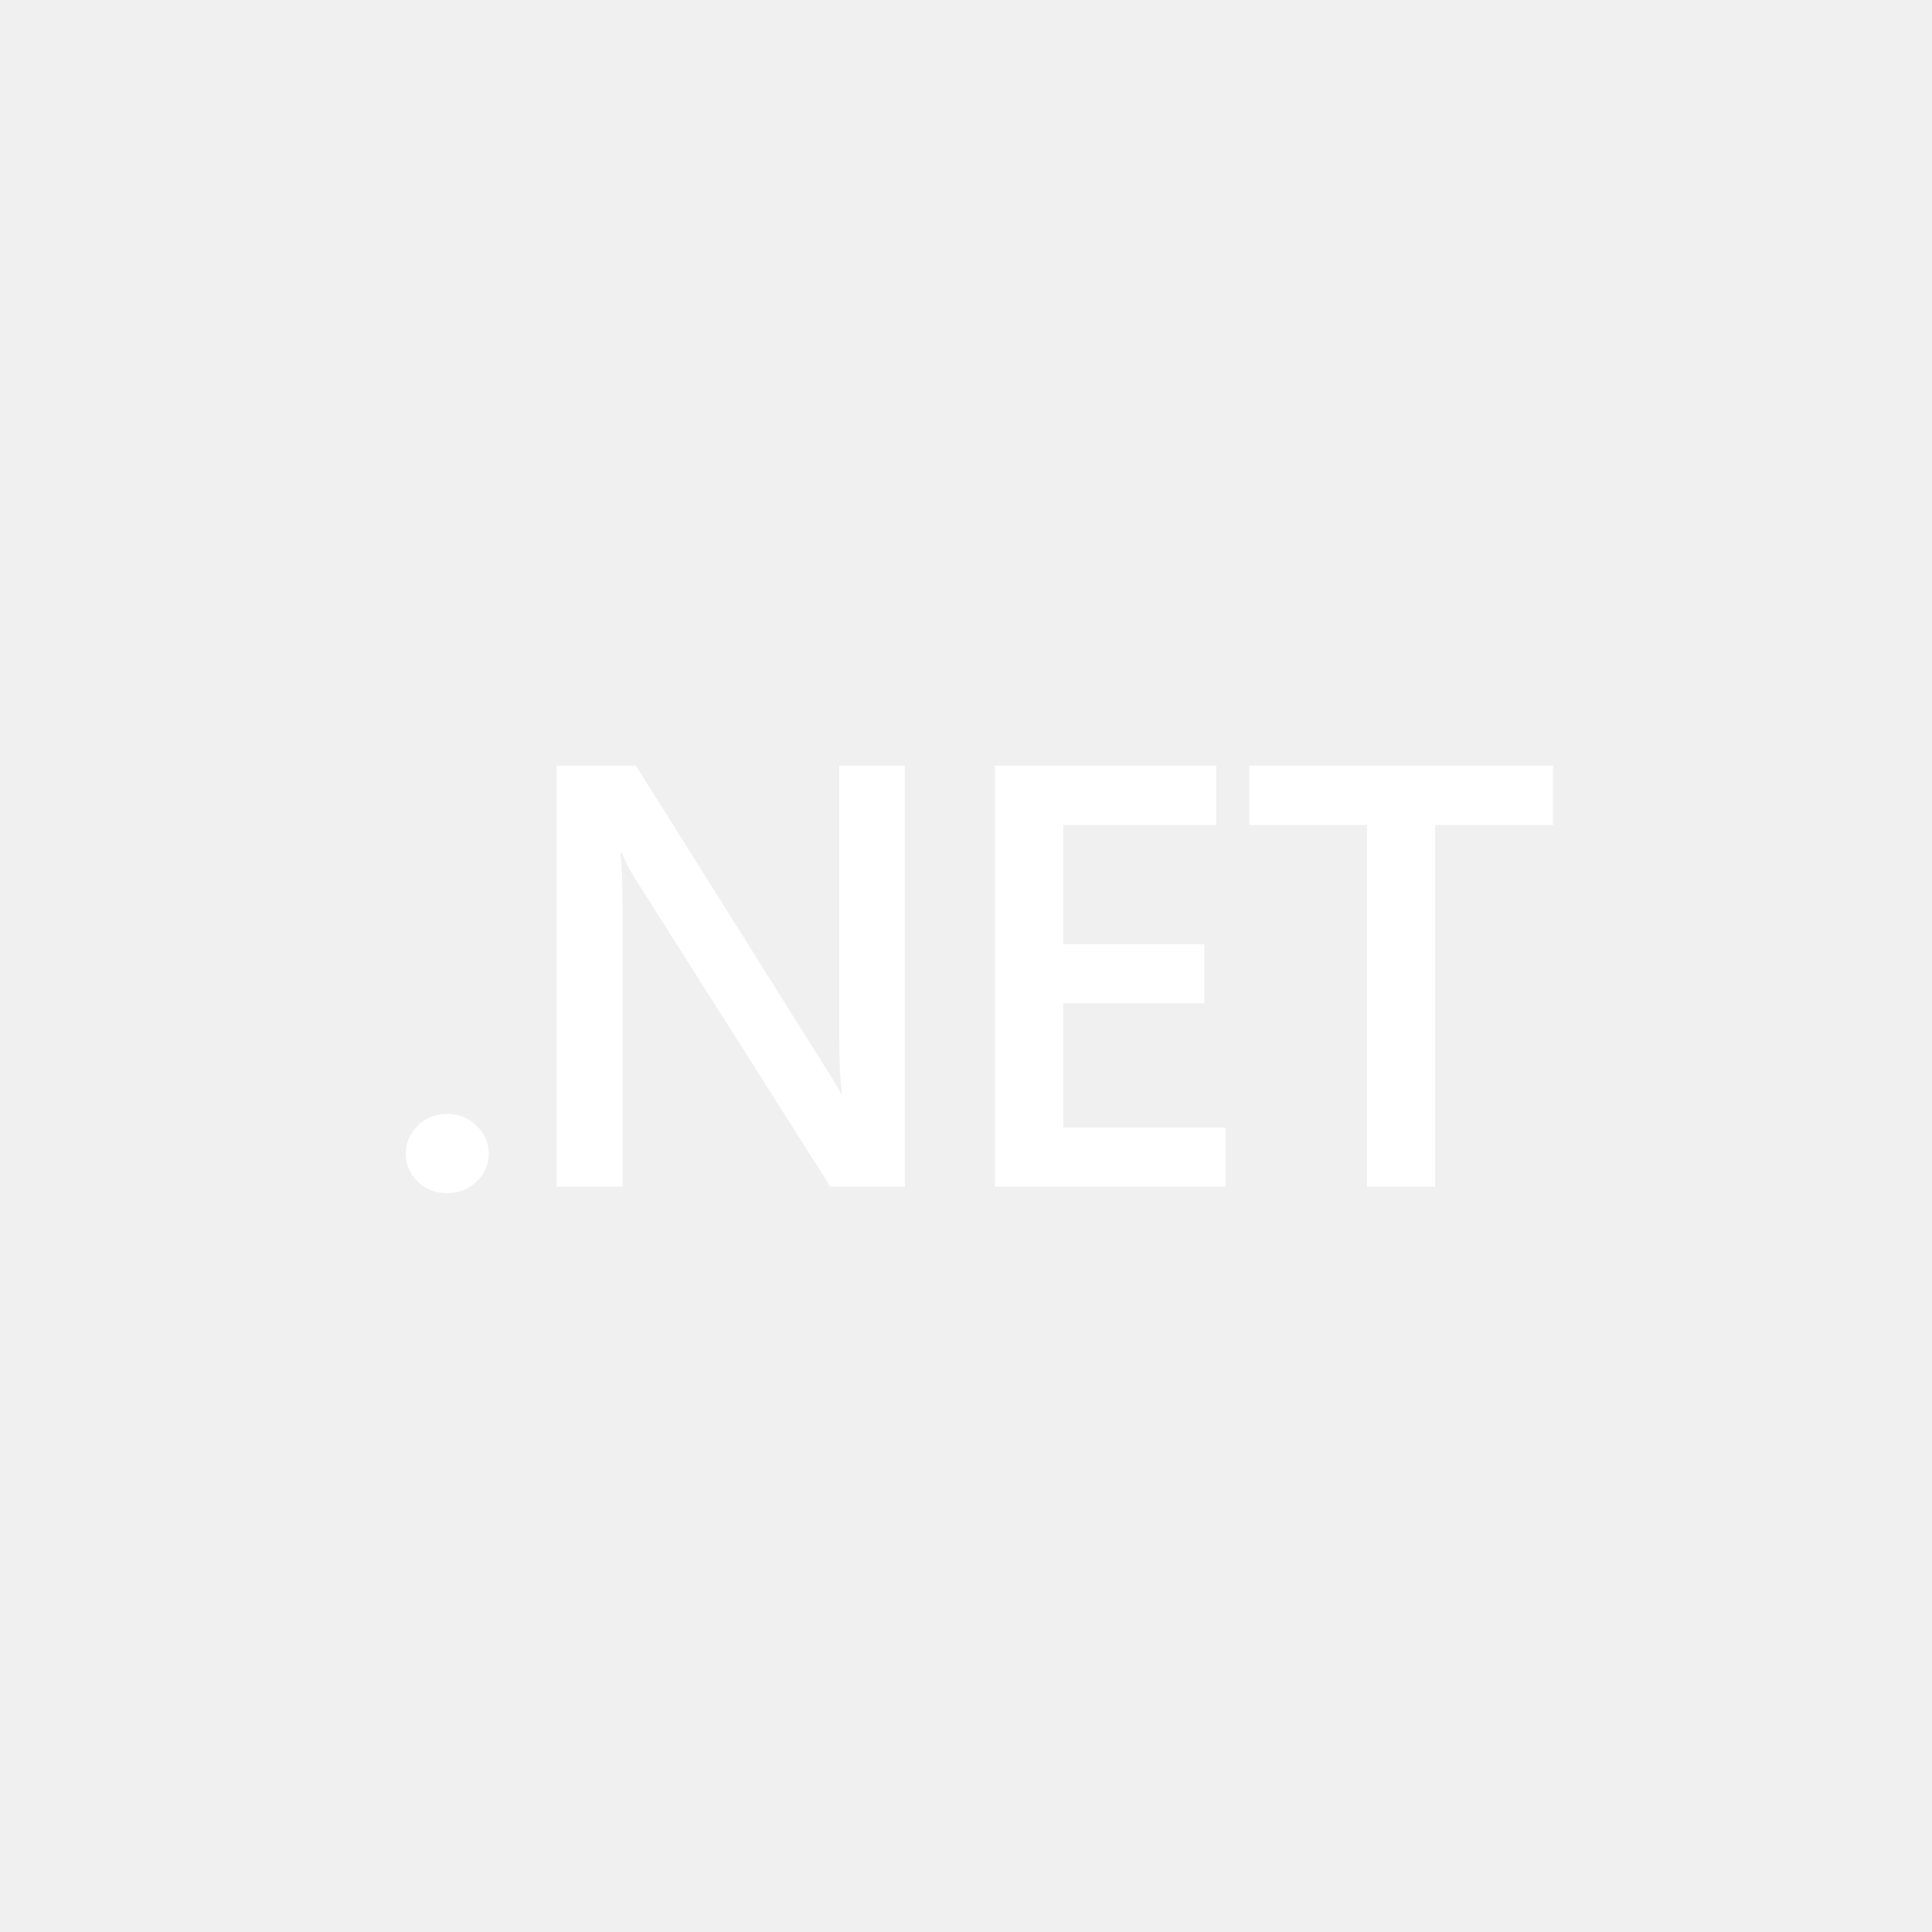
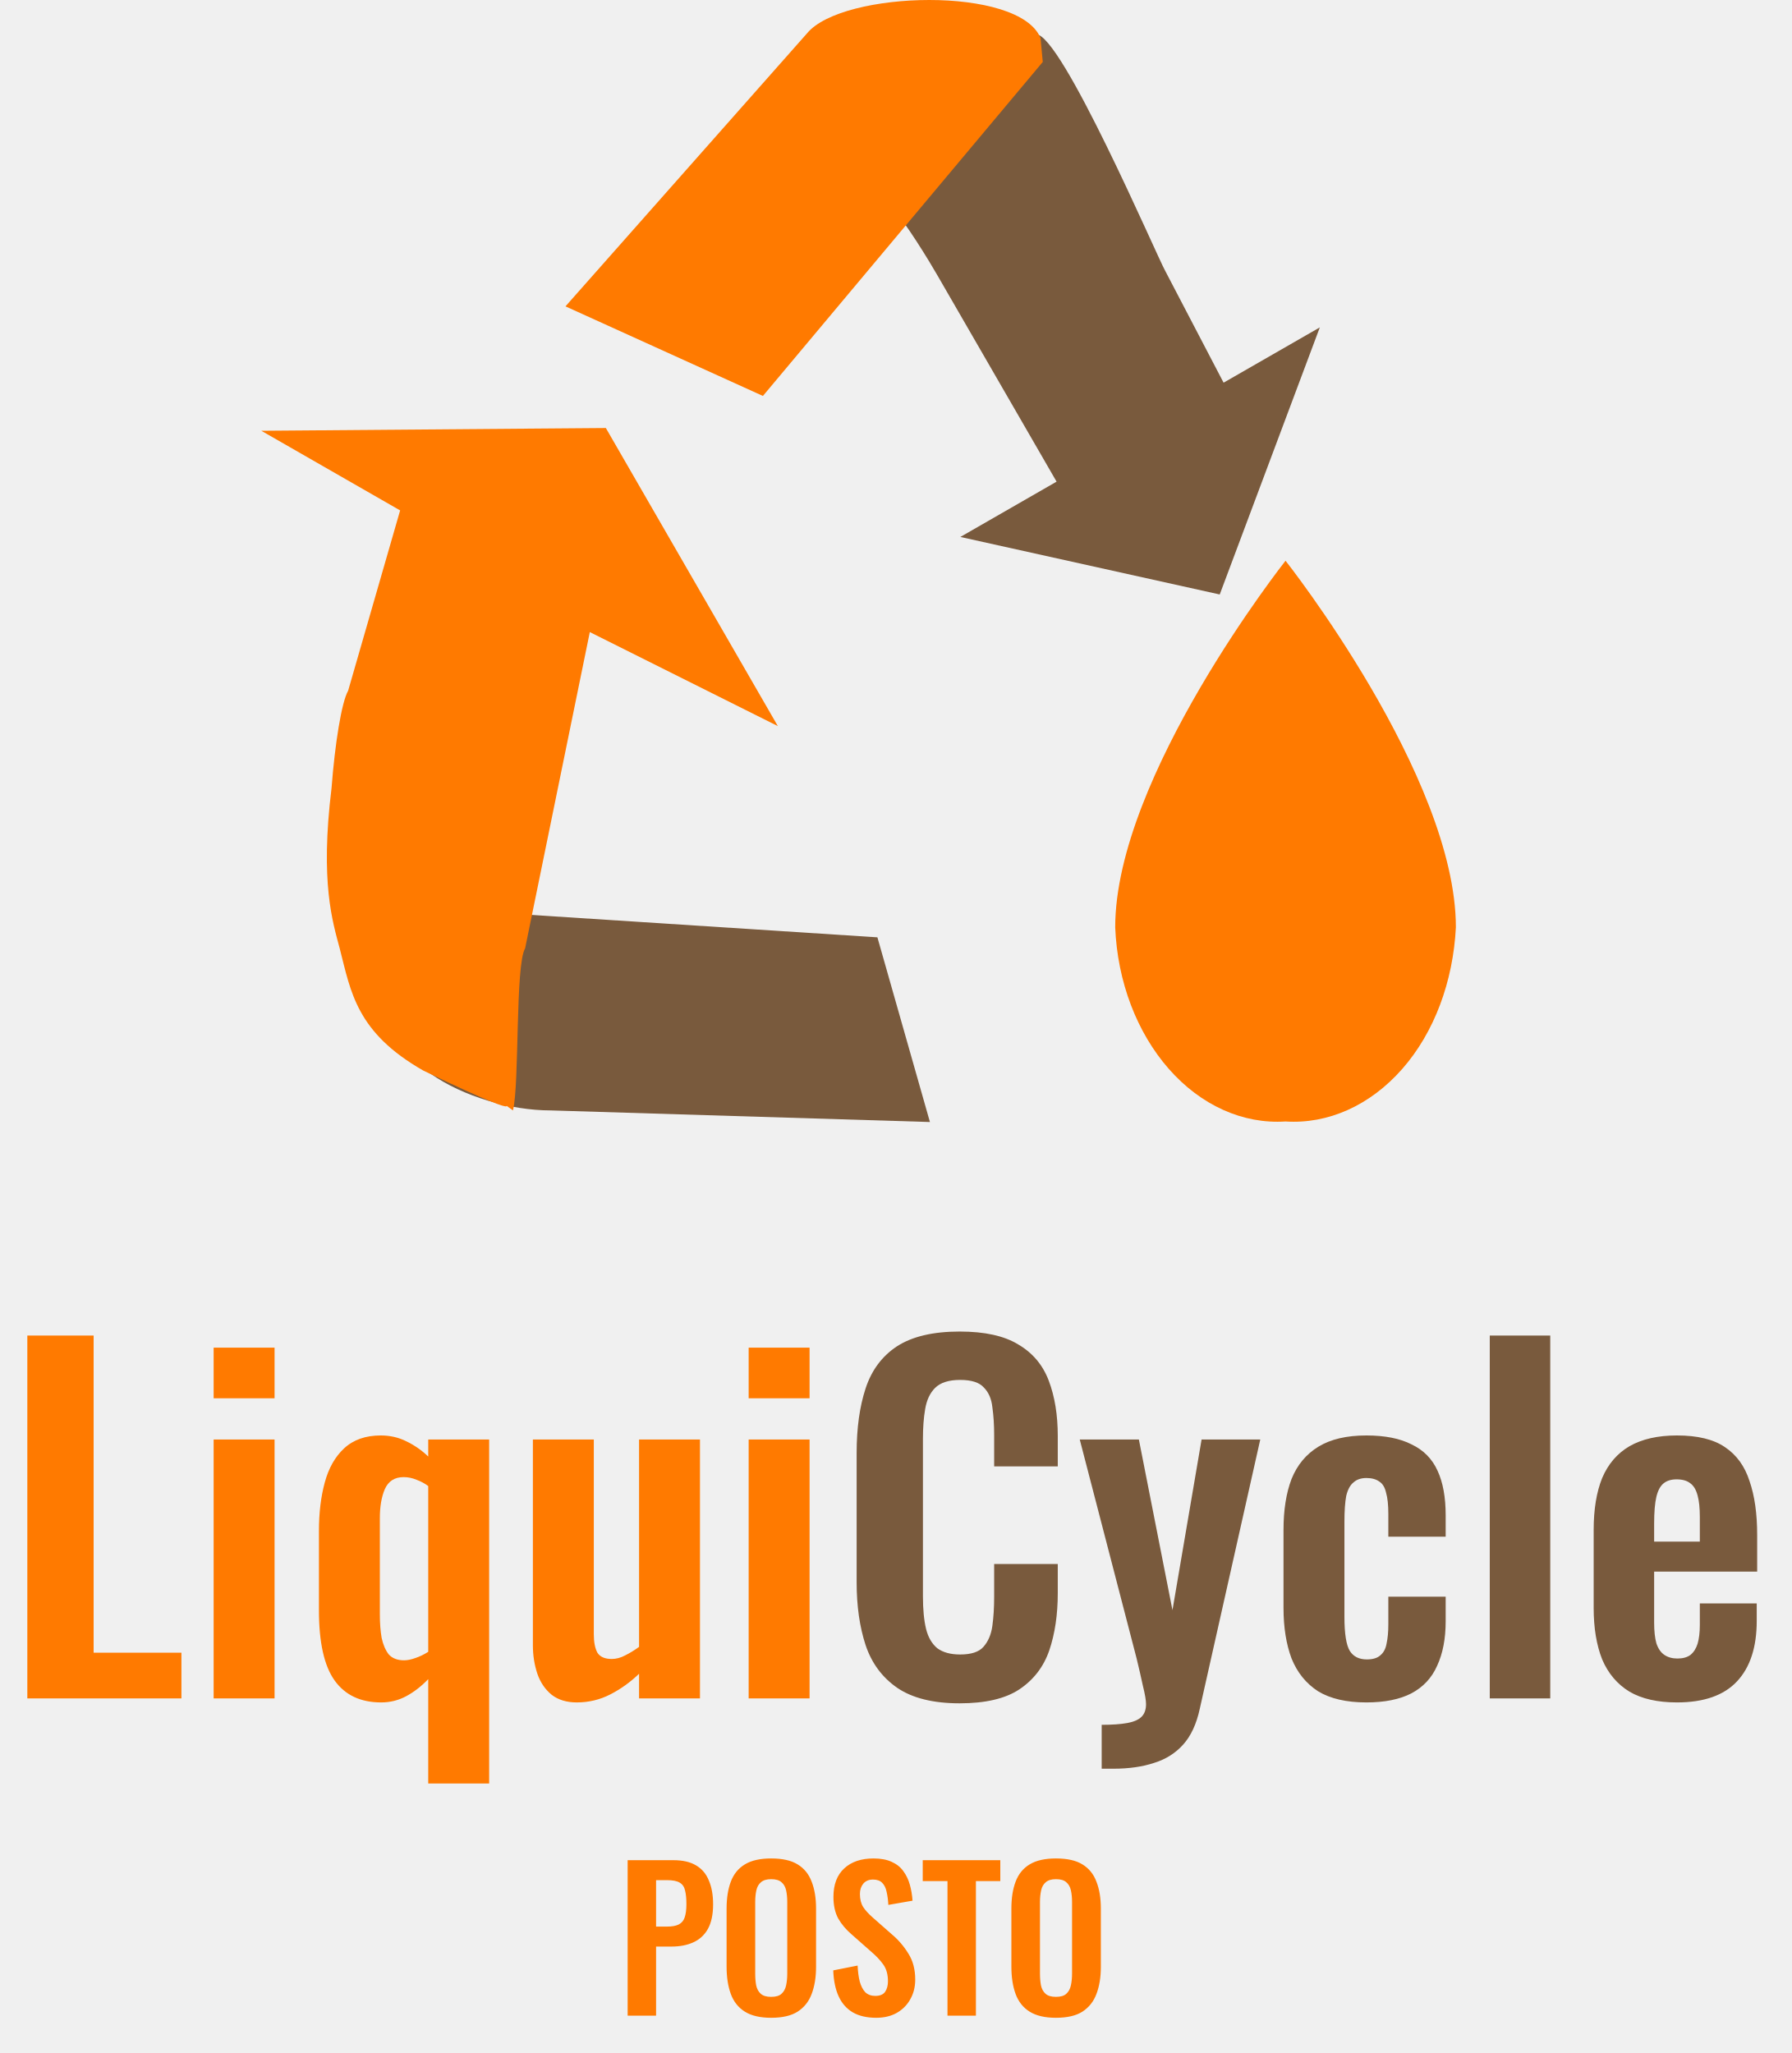
- <svg xmlns="http://www.w3.org/2000/svg" width="456" height="456" viewBox="0 0 456 456" version="1.1" xml:space="preserve" style="fill-rule:evenodd;clip-rule:evenodd;stroke-linejoin:round;stroke-miterlimit:2;">
-   <path d="m 105.5,281.609 c -2.703,0 -5.001,-0.9 -6.893,-2.702 -1.892,-1.848 -2.838,-4.042 -2.838,-6.582 0,-2.587 0.946,-4.804 2.838,-6.652 1.892,-1.848 4.19,-2.772 6.893,-2.772 2.748,0 5.068,0.924 6.96,2.772 1.937,1.848 2.906,4.064 2.906,6.652 0,2.54 -0.968,4.734 -2.906,6.582 -1.892,1.802 -4.212,2.702 -6.96,2.702 z" style="fill:#ffffff;fill-rule:nonzero;stroke-width:0.838" />
-   <path d="M 213.561,280.084 H 195.99 L 149.7,207.054 c -1.171,-1.848 -2.14,-3.765 -2.906,-5.751 h -0.406 c 0.361,2.125 0.541,6.675 0.541,13.65 v 65.132 h -15.543 v -99.36 h 18.719 l 44.737,71.298 c 1.892,2.957 3.109,4.989 3.649,6.098 h 0.27 c -0.45,-2.632 -0.676,-7.09 -0.676,-13.373 v -64.023 h 15.476 z" style="fill:#ffffff;fill-rule:nonzero;stroke-width:0.838" />
-   <path d="m 289.251,280.084 h -54.401 v -99.36 h 52.238 v 13.997 h -36.154 v 28.131 h 33.316 v 13.927 h -33.316 v 29.378 h 38.316 z" style="fill:#ffffff;fill-rule:nonzero;stroke-width:0.838" />
-   <path d="M 366.565,194.721 H 338.722 v 85.363 h -16.084 v -85.363 h -27.775 v -13.997 h 71.701 z" style="fill:#ffffff;fill-rule:nonzero;stroke-width:0.838" />
+ <svg xmlns="http://www.w3.org/2000/svg" width="96" height="110" viewBox="0 0 96 110" fill="none">
+   <path d="M1.464 91V71.56H5.016V88.552H9.72V91H1.464ZM11.446 91V77.128H14.71V91H11.446ZM11.446 74.92V72.208H14.71V74.92H11.446ZM22.943 95.56V89.968C22.575 90.352 22.183 90.656 21.767 90.88C21.351 91.104 20.903 91.216 20.423 91.216C19.319 91.216 18.487 90.824 17.927 90.04C17.367 89.256 17.087 88 17.087 86.272V82.024C17.087 81.064 17.191 80.2 17.399 79.432C17.607 78.664 17.951 78.056 18.431 77.608C18.927 77.144 19.583 76.912 20.399 76.912C20.895 76.912 21.351 77.016 21.767 77.224C22.199 77.432 22.591 77.704 22.943 78.04V77.128H26.207V95.56H22.943ZM21.647 88.96C21.823 88.96 22.023 88.92 22.247 88.84C22.487 88.76 22.719 88.648 22.943 88.504V79.624C22.751 79.48 22.543 79.368 22.319 79.288C22.095 79.192 21.863 79.144 21.623 79.144C21.143 79.144 20.807 79.36 20.615 79.792C20.439 80.208 20.351 80.72 20.351 81.328V86.512C20.351 86.976 20.383 87.392 20.447 87.76C20.527 88.128 20.655 88.424 20.831 88.648C21.023 88.856 21.295 88.96 21.647 88.96ZM30.902 91.216C30.358 91.216 29.91 91.08 29.558 90.808C29.206 90.52 28.95 90.144 28.79 89.68C28.63 89.2 28.55 88.696 28.55 88.168V77.128H31.814V87.568C31.814 87.984 31.878 88.312 32.006 88.552C32.15 88.776 32.406 88.888 32.774 88.888C33.014 88.888 33.254 88.824 33.494 88.696C33.75 88.568 33.998 88.416 34.238 88.24V77.128H37.502V91H34.238V89.68C33.774 90.128 33.262 90.496 32.702 90.784C32.142 91.072 31.542 91.216 30.902 91.216ZM40.11 91V77.128H43.374V91H40.11ZM40.11 74.92V72.208H43.374V74.92H40.11Z" fill="#FF7A00" />
+   <path d="M51.415 91.264C49.991 91.264 48.871 90.984 48.055 90.424C47.255 89.864 46.695 89.104 46.375 88.144C46.055 87.168 45.895 86.048 45.895 84.784V77.848C45.895 76.52 46.055 75.368 46.375 74.392C46.695 73.416 47.255 72.664 48.055 72.136C48.871 71.608 49.991 71.344 51.415 71.344C52.759 71.344 53.807 71.576 54.559 72.04C55.327 72.488 55.871 73.136 56.191 73.984C56.511 74.832 56.671 75.816 56.671 76.936V78.568H53.263V76.888C53.263 76.344 53.231 75.848 53.167 75.4C53.119 74.952 52.967 74.6 52.711 74.344C52.471 74.072 52.047 73.936 51.439 73.936C50.831 73.936 50.383 74.08 50.095 74.368C49.823 74.64 49.647 75.016 49.567 75.496C49.487 75.96 49.447 76.488 49.447 77.08V85.528C49.447 86.232 49.503 86.816 49.615 87.28C49.727 87.728 49.927 88.072 50.215 88.312C50.519 88.536 50.927 88.648 51.439 88.648C52.031 88.648 52.447 88.512 52.687 88.24C52.943 87.952 53.103 87.576 53.167 87.112C53.231 86.648 53.263 86.128 53.263 85.552V83.8H56.671V85.36C56.671 86.512 56.519 87.536 56.215 88.432C55.911 89.312 55.375 90.008 54.607 90.52C53.855 91.016 52.791 91.264 51.415 91.264ZM59.024 94.768V92.416C59.584 92.416 60.04 92.384 60.392 92.32C60.744 92.256 61 92.144 61.16 91.984C61.32 91.824 61.4 91.6 61.4 91.312C61.4 91.104 61.344 90.776 61.232 90.328C61.136 89.88 61.024 89.392 60.896 88.864L57.848 77.128H61.016L62.816 86.272L64.376 77.128H67.52L64.28 91.552C64.104 92.368 63.808 93.008 63.392 93.472C62.976 93.936 62.456 94.264 61.832 94.456C61.208 94.664 60.48 94.768 59.648 94.768H59.024ZM73.205 91.216C72.133 91.216 71.269 91.016 70.613 90.616C69.973 90.2 69.501 89.616 69.197 88.864C68.909 88.096 68.765 87.192 68.765 86.152V81.976C68.765 80.904 68.909 79.992 69.197 79.24C69.501 78.488 69.981 77.912 70.637 77.512C71.293 77.112 72.149 76.912 73.205 76.912C74.197 76.912 75.005 77.072 75.629 77.392C76.269 77.696 76.733 78.168 77.021 78.808C77.309 79.432 77.453 80.224 77.453 81.184V82.336H74.381V81.112C74.381 80.632 74.341 80.256 74.261 79.984C74.197 79.696 74.077 79.496 73.901 79.384C73.725 79.256 73.493 79.192 73.205 79.192C72.917 79.192 72.685 79.272 72.509 79.432C72.333 79.576 72.205 79.816 72.125 80.152C72.061 80.488 72.029 80.952 72.029 81.544V86.632C72.029 87.528 72.125 88.136 72.317 88.456C72.509 88.76 72.813 88.912 73.229 88.912C73.549 88.912 73.789 88.84 73.949 88.696C74.125 88.552 74.237 88.344 74.285 88.072C74.349 87.784 74.381 87.44 74.381 87.04V85.552H77.453V86.872C77.453 87.8 77.301 88.592 76.997 89.248C76.709 89.904 76.245 90.4 75.605 90.736C74.981 91.056 74.181 91.216 73.205 91.216ZM79.816 91V71.56H83.056V91H79.816ZM89.846 91.216C88.806 91.216 87.958 91.024 87.302 90.64C86.646 90.24 86.158 89.664 85.838 88.912C85.534 88.144 85.382 87.224 85.382 86.152V81.976C85.382 80.872 85.534 79.944 85.838 79.192C86.158 78.44 86.646 77.872 87.302 77.488C87.974 77.104 88.822 76.912 89.846 76.912C90.95 76.912 91.806 77.12 92.414 77.536C93.038 77.952 93.478 78.56 93.734 79.36C94.006 80.144 94.142 81.104 94.142 82.24V84.208H88.622V86.944C88.622 87.392 88.662 87.76 88.742 88.048C88.838 88.336 88.982 88.544 89.174 88.672C89.366 88.8 89.598 88.864 89.87 88.864C90.158 88.864 90.39 88.8 90.566 88.672C90.742 88.528 90.87 88.328 90.95 88.072C91.03 87.8 91.07 87.464 91.07 87.064V85.912H94.118V86.848C94.118 88.256 93.766 89.336 93.062 90.088C92.358 90.84 91.286 91.216 89.846 91.216ZM88.622 82.6H91.07V81.28C91.07 80.8 91.03 80.416 90.95 80.128C90.87 79.824 90.742 79.608 90.566 79.48C90.39 79.336 90.142 79.264 89.822 79.264C89.534 79.264 89.302 79.336 89.126 79.48C88.95 79.624 88.822 79.864 88.742 80.2C88.662 80.536 88.622 81.016 88.622 81.64V82.6Z" fill="#795A3D" />
+   <path d="M47.008 50.222L49.822 60.118L29.496 59.496C25.23 59.496 19.304 56.533 21.437 52.652L26.415 48.889L47.008 50.222Z" fill="#795A3D" />
+   <path d="M32.459 22.933L41.674 38.904L31.6 33.867L28.133 50.815C27.6 51.704 27.837 58.104 27.482 59.496C25.763 58.282 29.881 60.83 22.681 57.363C19.096 55.319 18.8 53.156 18.207 50.844C17.822 49.393 17.141 47.289 17.763 42.222C17.941 39.882 18.296 37.63 18.652 37.007L21.437 27.348L14 23.081L32.459 22.933Z" fill="#FF7A00" />
+   <path d="M59.748 49.689C59.867 52.593 60.904 55.319 62.622 57.274C64.341 59.23 66.593 60.237 68.874 60.089C71.156 60.237 73.407 59.23 75.126 57.274C76.844 55.319 77.852 52.593 78 49.689C78 41.6 68.874 30.044 68.874 30.044C68.874 30.044 59.748 41.6 59.748 49.689Z" fill="#FF7A00" />
+   <path d="M65.348 31.852L51.452 28.77L56.607 25.807L50.207 14.726C49.852 14.104 48.459 11.793 47.718 11.052L55.511 1.837C56.874 1.837 61.941 13.63 62.415 14.489L65.555 20.504L70.711 17.541L65.348 31.852Z" fill="#795A3D" />
+   <path d="M40.874 21.215L30.296 16.415L43.245 1.778C45.141 -0.504 54.622 -0.77 55.748 2.044L55.867 3.319L40.874 21.215Z" fill="#FF7A00" />
+   <path d="M33.627 108V99.669H36.075C36.576 99.669 36.981 99.761 37.289 99.946C37.605 100.131 37.834 100.402 37.978 100.759C38.129 101.109 38.205 101.534 38.205 102.034C38.205 102.576 38.112 103.015 37.927 103.351C37.742 103.68 37.481 103.92 37.145 104.071C36.816 104.222 36.425 104.297 35.973 104.297H35.15V108H33.627ZM35.15 103.227H35.726C36 103.227 36.213 103.19 36.363 103.114C36.521 103.032 36.627 102.905 36.682 102.734C36.744 102.555 36.775 102.319 36.775 102.024C36.775 101.722 36.751 101.479 36.703 101.294C36.662 101.102 36.566 100.961 36.415 100.872C36.271 100.783 36.041 100.738 35.726 100.738H35.15V103.227ZM41.314 108.113C40.725 108.113 40.255 108.003 39.905 107.784C39.556 107.565 39.305 107.249 39.154 106.838C39.004 106.426 38.928 105.939 38.928 105.377V102.261C38.928 101.698 39.004 101.218 39.154 100.821C39.305 100.416 39.556 100.107 39.905 99.895C40.255 99.682 40.725 99.576 41.314 99.576C41.918 99.576 42.391 99.682 42.734 99.895C43.084 100.107 43.334 100.416 43.485 100.821C43.642 101.218 43.721 101.698 43.721 102.261V105.387C43.721 105.943 43.642 106.426 43.485 106.838C43.334 107.242 43.084 107.558 42.734 107.784C42.391 108.003 41.918 108.113 41.314 108.113ZM41.314 106.992C41.568 106.992 41.753 106.937 41.87 106.827C41.993 106.718 42.075 106.567 42.117 106.375C42.158 106.183 42.178 105.974 42.178 105.747V101.911C42.178 101.678 42.158 101.469 42.117 101.283C42.075 101.098 41.993 100.954 41.87 100.851C41.753 100.742 41.568 100.687 41.314 100.687C41.074 100.687 40.893 100.742 40.769 100.851C40.646 100.954 40.563 101.098 40.522 101.283C40.481 101.469 40.461 101.678 40.461 101.911V105.747C40.461 105.974 40.478 106.183 40.512 106.375C40.553 106.567 40.636 106.718 40.759 106.827C40.882 106.937 41.068 106.992 41.314 106.992ZM46.946 108.113C46.445 108.113 46.027 108.017 45.691 107.825C45.355 107.626 45.101 107.338 44.93 106.961C44.758 106.584 44.662 106.121 44.642 105.573L45.948 105.315C45.962 105.638 45.999 105.922 46.061 106.169C46.13 106.416 46.229 106.608 46.359 106.745C46.496 106.875 46.675 106.941 46.894 106.941C47.141 106.941 47.316 106.869 47.419 106.725C47.522 106.574 47.573 106.385 47.573 106.159C47.573 105.795 47.491 105.497 47.326 105.264C47.162 105.031 46.942 104.798 46.668 104.565L45.619 103.639C45.324 103.385 45.087 103.104 44.909 102.795C44.738 102.48 44.652 102.093 44.652 101.633C44.652 100.975 44.844 100.467 45.228 100.111C45.612 99.754 46.136 99.576 46.802 99.576C47.192 99.576 47.518 99.638 47.779 99.761C48.039 99.878 48.245 100.042 48.396 100.255C48.554 100.467 48.67 100.711 48.746 100.985C48.821 101.253 48.869 101.537 48.89 101.839L47.594 102.065C47.58 101.805 47.549 101.571 47.501 101.366C47.46 101.16 47.381 100.999 47.264 100.882C47.155 100.766 46.99 100.707 46.771 100.707C46.544 100.707 46.37 100.783 46.246 100.934C46.13 101.078 46.071 101.259 46.071 101.479C46.071 101.76 46.13 101.993 46.246 102.178C46.363 102.357 46.531 102.542 46.75 102.734L47.789 103.649C48.132 103.937 48.423 104.277 48.663 104.667C48.91 105.051 49.034 105.518 49.034 106.066C49.034 106.464 48.944 106.817 48.766 107.126C48.595 107.434 48.351 107.678 48.036 107.856C47.727 108.027 47.364 108.113 46.946 108.113ZM50.763 108V100.79H49.436V99.669H53.592V100.79H52.285V108H50.763ZM56.572 108.113C55.983 108.113 55.513 108.003 55.163 107.784C54.813 107.565 54.563 107.249 54.412 106.838C54.261 106.426 54.186 105.939 54.186 105.377V102.261C54.186 101.698 54.261 101.218 54.412 100.821C54.563 100.416 54.813 100.107 55.163 99.895C55.513 99.682 55.983 99.576 56.572 99.576C57.176 99.576 57.649 99.682 57.992 99.895C58.341 100.107 58.592 100.416 58.742 100.821C58.9 101.218 58.979 101.698 58.979 102.261V105.387C58.979 105.943 58.9 106.426 58.742 106.838C58.592 107.242 58.341 107.558 57.992 107.784C57.649 108.003 57.176 108.113 56.572 108.113ZM56.572 106.992C56.826 106.992 57.011 106.937 57.128 106.827C57.251 106.718 57.333 106.567 57.374 106.375C57.416 106.183 57.436 105.974 57.436 105.747V101.911C57.436 101.678 57.416 101.469 57.374 101.283C57.333 101.098 57.251 100.954 57.128 100.851C57.011 100.742 56.826 100.687 56.572 100.687C56.332 100.687 56.151 100.742 56.027 100.851C55.904 100.954 55.821 101.098 55.78 101.283C55.739 101.469 55.718 101.678 55.718 101.911V105.747C55.718 105.974 55.736 106.183 55.77 106.375C55.811 106.567 55.893 106.718 56.017 106.827C56.14 106.937 56.325 106.992 56.572 106.992Z" fill="#FF7A00" />
</svg>
